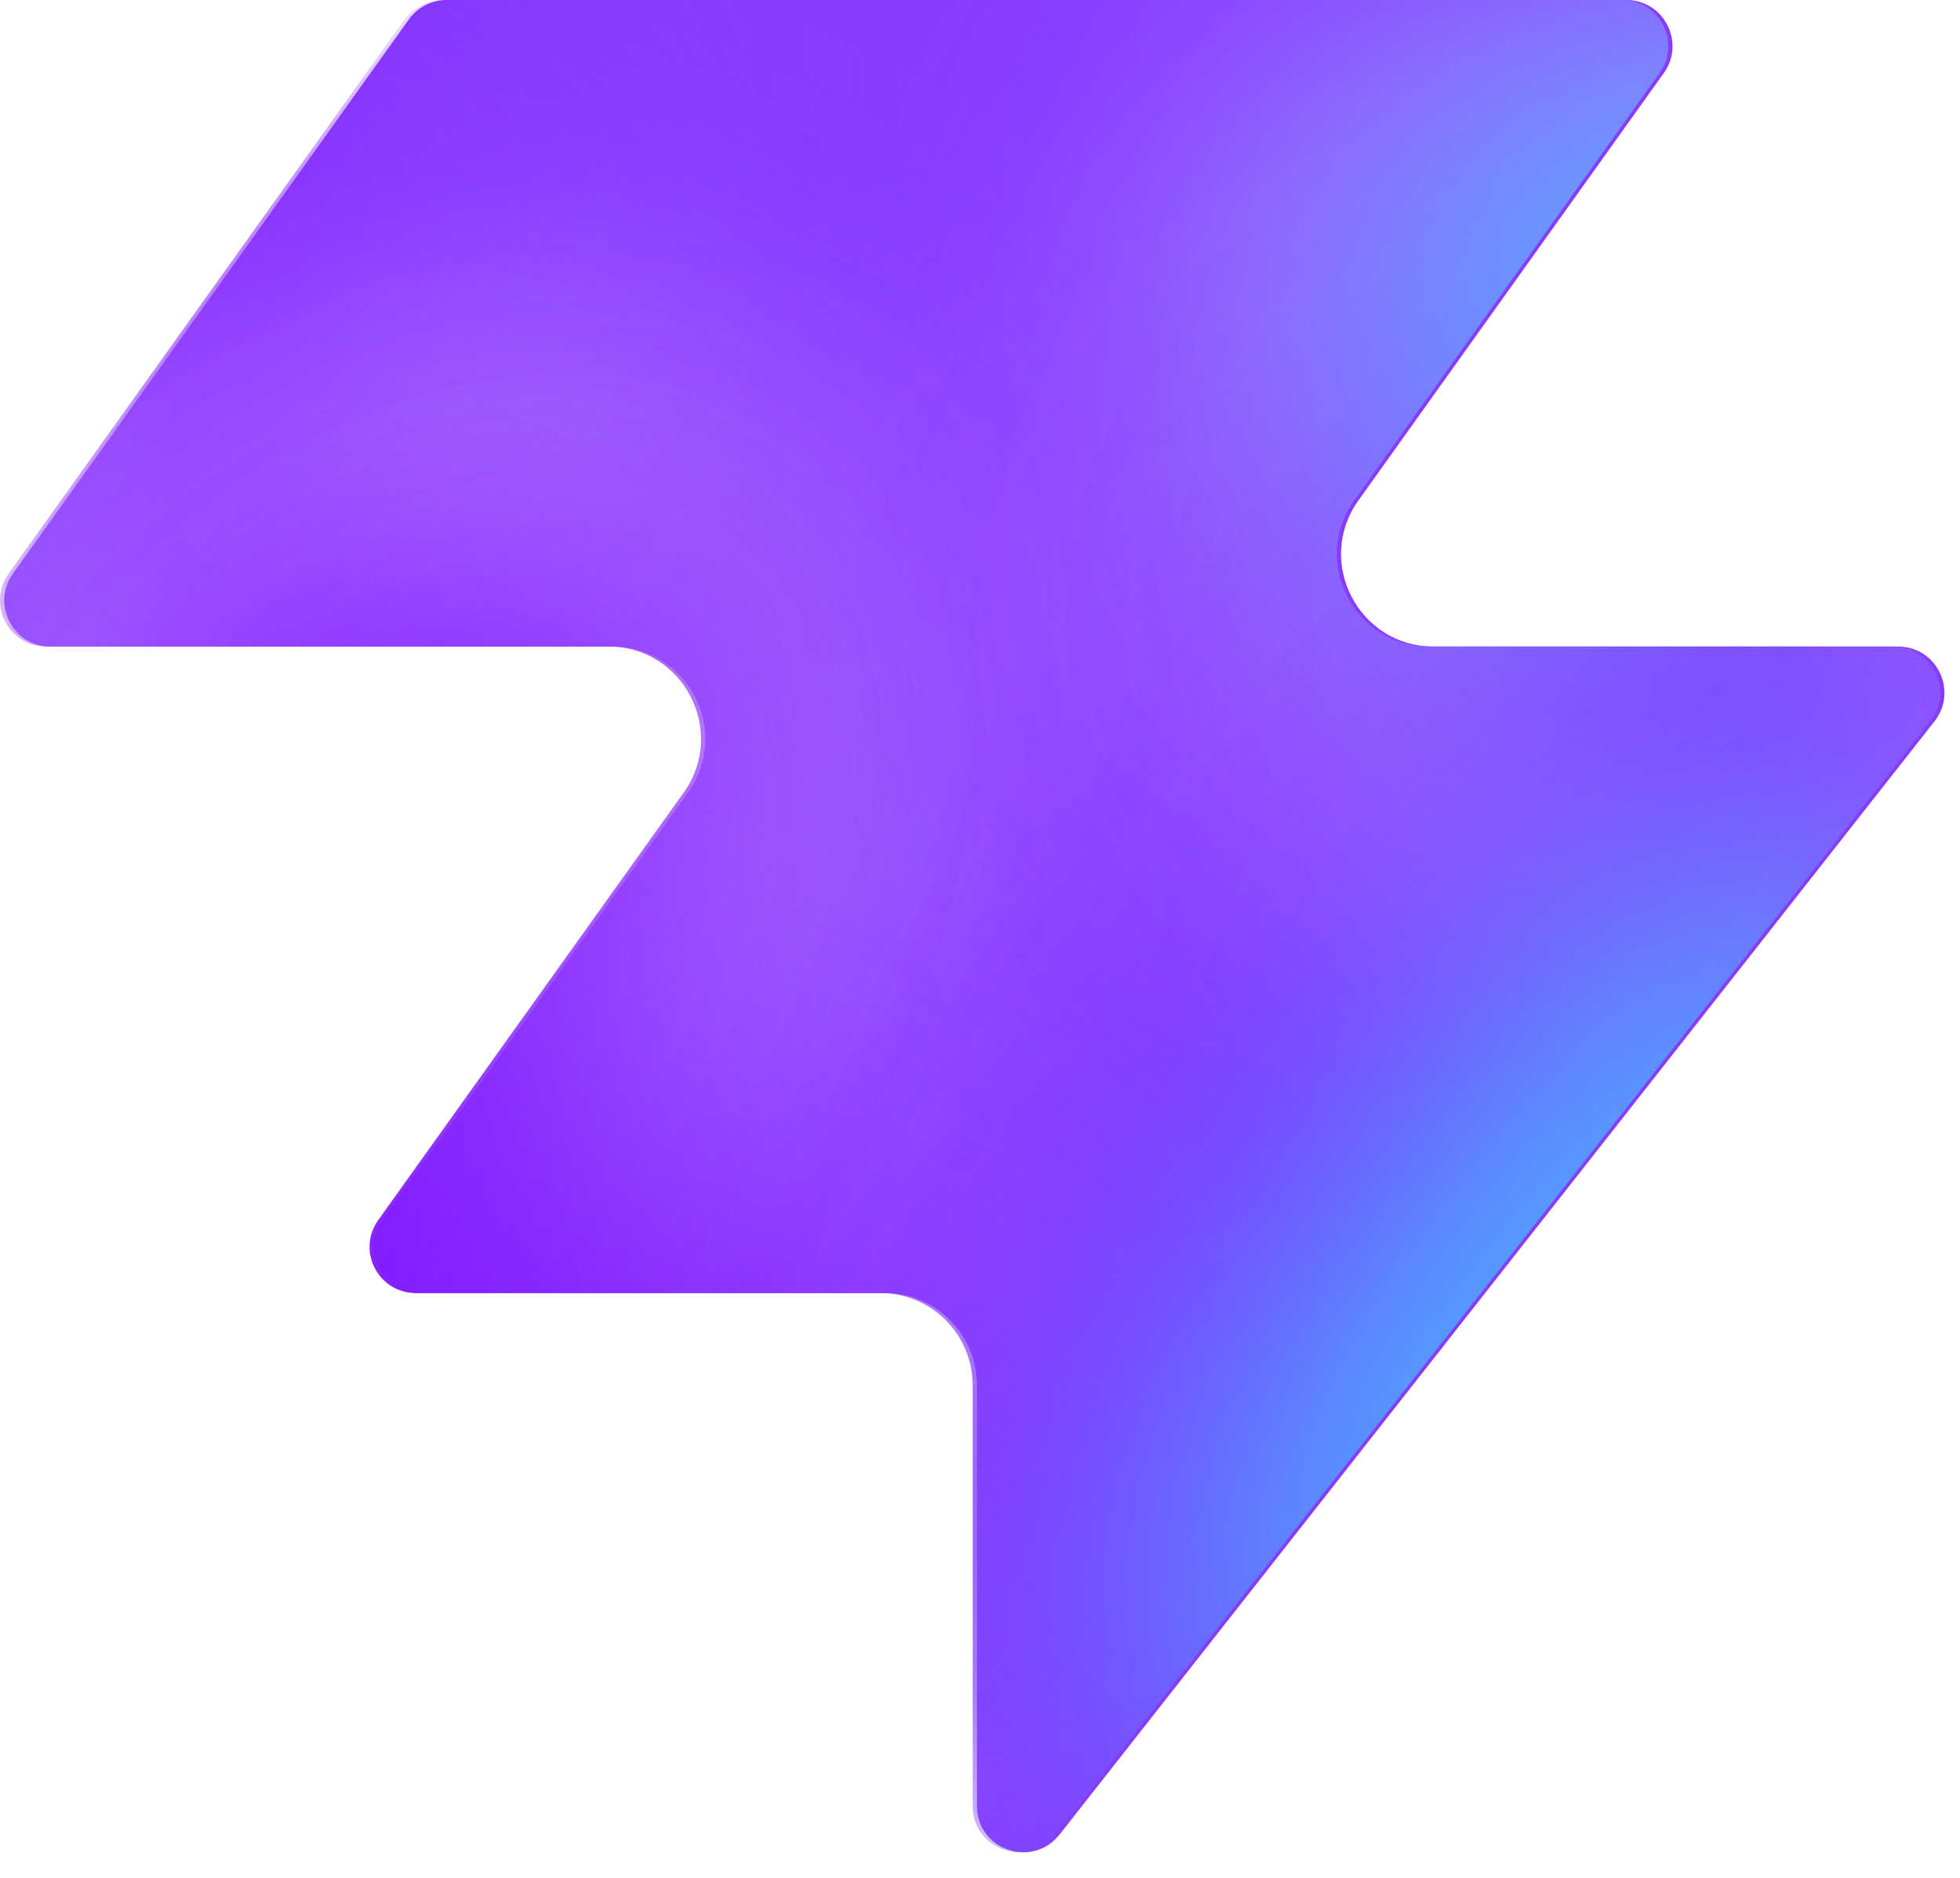
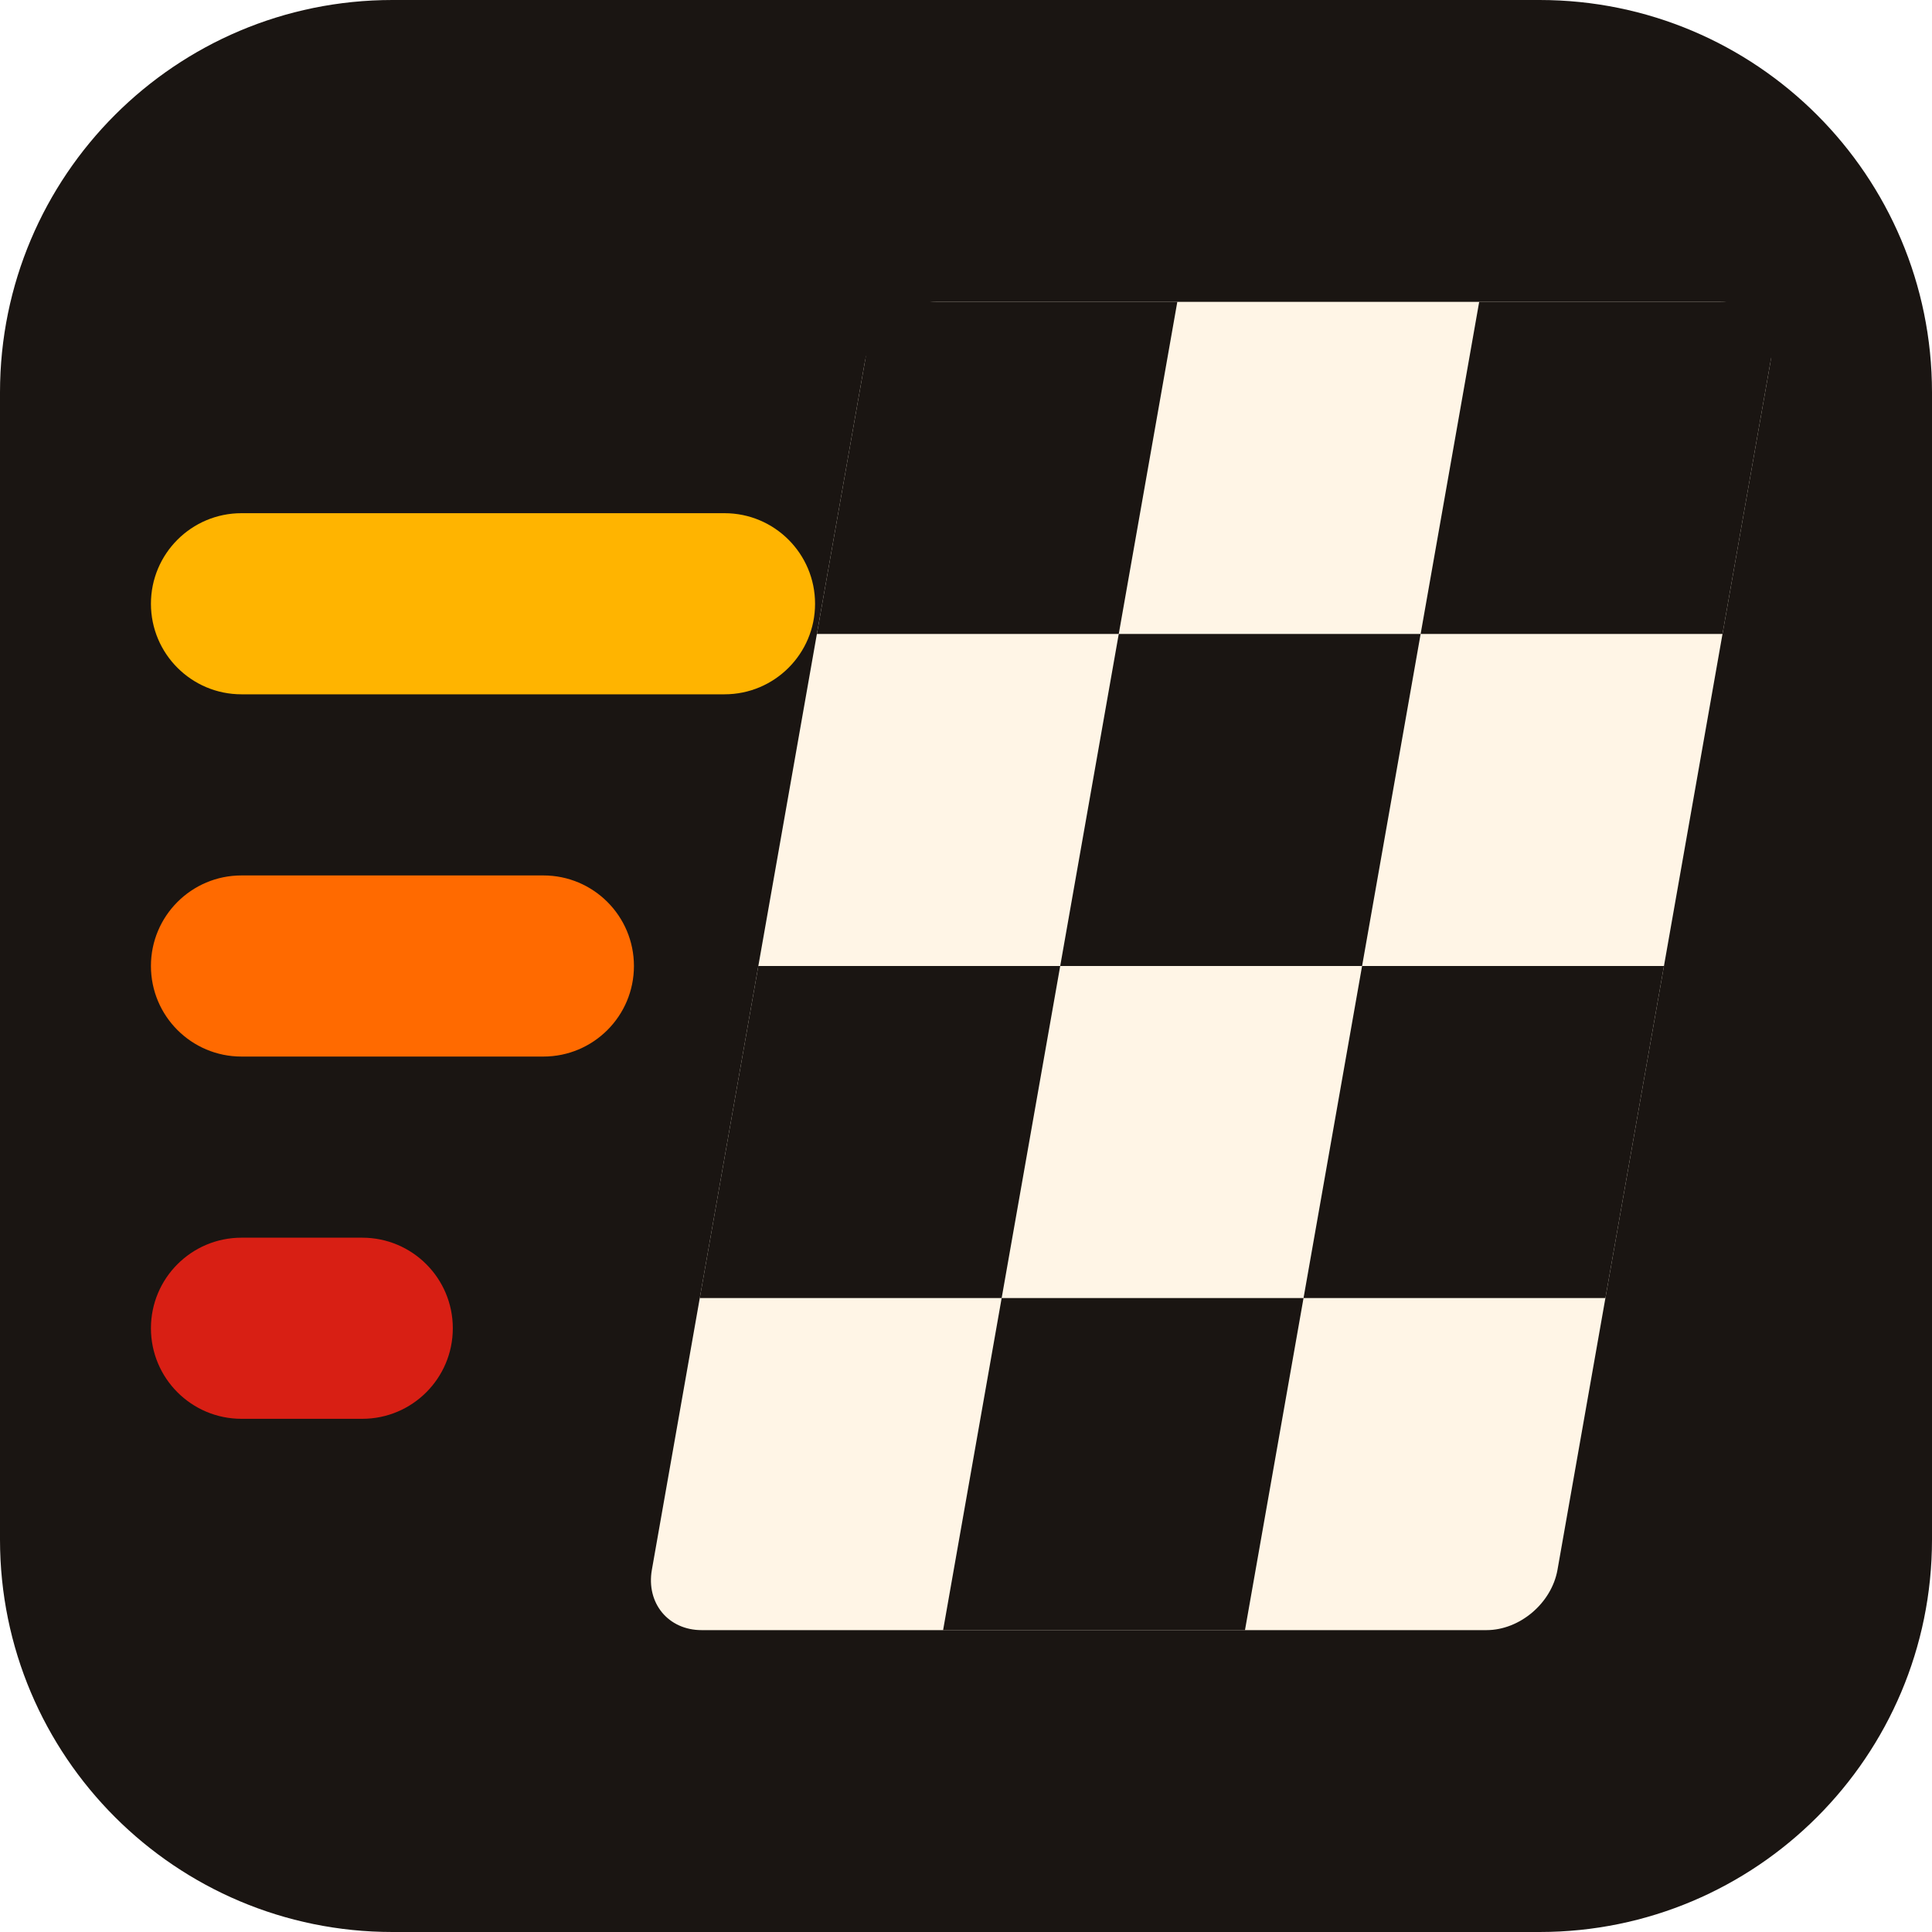
- <svg xmlns="http://www.w3.org/2000/svg" width="48" height="46" fill="none" viewBox="0 0 48 46">
-   <path fill="#863bff" d="M25.946 44.938c-.664.845-2.021.375-2.021-.698V33.937a2.26 2.26 0 0 0-2.262-2.262H10.287c-.92 0-1.456-1.04-.92-1.788l7.48-10.471c1.07-1.497 0-3.578-1.842-3.578H1.237c-.92 0-1.456-1.04-.92-1.788L10.013.474c.214-.297.556-.474.92-.474h28.894c.92 0 1.456 1.04.92 1.788l-7.48 10.471c-1.07 1.498 0 3.579 1.842 3.579h11.377c.943 0 1.473 1.088.89 1.83L25.947 44.94z" style="fill:#863bff;fill:color(display-p3 .525 .23 1);fill-opacity:1" />
-   <mask id="a" width="48" height="46" x="0" y="0" maskUnits="userSpaceOnUse" style="mask-type:alpha">
-     <path fill="#000" d="M25.842 44.938c-.664.844-2.021.375-2.021-.698V33.937a2.26 2.26 0 0 0-2.262-2.262H10.183c-.92 0-1.456-1.04-.92-1.788l7.48-10.471c1.07-1.498 0-3.579-1.842-3.579H1.133c-.92 0-1.456-1.04-.92-1.787L9.91.473c.214-.297.556-.474.92-.474h28.894c.92 0 1.456 1.04.92 1.788l-7.48 10.471c-1.07 1.498 0 3.578 1.842 3.578h11.377c.943 0 1.473 1.088.89 1.832L25.843 44.94z" style="fill:#000;fill-opacity:1" />
-   </mask>
-   <g mask="url(#a)">
-     <g filter="url(#b)">
-       <ellipse cx="5.508" cy="14.704" fill="#ede6ff" rx="5.508" ry="14.704" style="fill:#ede6ff;fill:color(display-p3 .927 .903 1);fill-opacity:1" transform="matrix(.00324 1 1 -.00324 -4.47 31.516)" />
-     </g>
-     <g filter="url(#c)">
-       <ellipse cx="10.399" cy="29.851" fill="#ede6ff" rx="10.399" ry="29.851" style="fill:#ede6ff;fill:color(display-p3 .927 .903 1);fill-opacity:1" transform="matrix(.00324 1 1 -.00324 -39.328 7.883)" />
-     </g>
-     <g filter="url(#d)">
-       <ellipse cx="5.508" cy="30.487" fill="#7e14ff" rx="5.508" ry="30.487" style="fill:#7e14ff;fill:color(display-p3 .492 .077 1);fill-opacity:1" transform="rotate(89.814 -25.913 -14.639)scale(1 -1)" />
-     </g>
-     <g filter="url(#e)">
-       <ellipse cx="5.508" cy="30.599" fill="#7e14ff" rx="5.508" ry="30.599" style="fill:#7e14ff;fill:color(display-p3 .492 .077 1);fill-opacity:1" transform="rotate(89.814 -32.644 -3.334)scale(1 -1)" />
-     </g>
-     <g filter="url(#f)">
-       <ellipse cx="5.508" cy="30.599" fill="#7e14ff" rx="5.508" ry="30.599" style="fill:#7e14ff;fill:color(display-p3 .492 .077 1);fill-opacity:1" transform="matrix(.00324 1 1 -.00324 -34.34 30.47)" />
-     </g>
-     <g filter="url(#g)">
-       <ellipse cx="14.072" cy="22.078" fill="#ede6ff" rx="14.072" ry="22.078" style="fill:#ede6ff;fill:color(display-p3 .927 .903 1);fill-opacity:1" transform="rotate(93.35 24.506 48.493)scale(-1 1)" />
-     </g>
-     <g filter="url(#h)">
-       <ellipse cx="3.47" cy="21.501" fill="#7e14ff" rx="3.47" ry="21.501" style="fill:#7e14ff;fill:color(display-p3 .492 .077 1);fill-opacity:1" transform="rotate(89.009 28.708 47.59)scale(-1 1)" />
-     </g>
-     <g filter="url(#i)">
-       <ellipse cx="3.47" cy="21.501" fill="#7e14ff" rx="3.47" ry="21.501" style="fill:#7e14ff;fill:color(display-p3 .492 .077 1);fill-opacity:1" transform="rotate(89.009 28.708 47.59)scale(-1 1)" />
-     </g>
-     <g filter="url(#j)">
-       <ellipse cx=".387" cy="8.972" fill="#7e14ff" rx="4.407" ry="29.108" style="fill:#7e14ff;fill:color(display-p3 .492 .077 1);fill-opacity:1" transform="rotate(39.51 .387 8.972)" />
-     </g>
-     <g filter="url(#k)">
-       <ellipse cx="47.523" cy="-6.092" fill="#7e14ff" rx="4.407" ry="29.108" style="fill:#7e14ff;fill:color(display-p3 .492 .077 1);fill-opacity:1" transform="rotate(37.892 47.523 -6.092)" />
-     </g>
-     <g filter="url(#l)">
-       <ellipse cx="41.412" cy="6.333" fill="#47bfff" rx="5.971" ry="9.665" style="fill:#47bfff;fill:color(display-p3 .28 .748 1);fill-opacity:1" transform="rotate(37.892 41.412 6.333)" />
-     </g>
-     <g filter="url(#m)">
-       <ellipse cx="-1.879" cy="38.332" fill="#7e14ff" rx="4.407" ry="29.108" style="fill:#7e14ff;fill:color(display-p3 .492 .077 1);fill-opacity:1" transform="rotate(37.892 -1.88 38.332)" />
-     </g>
-     <g filter="url(#n)">
-       <ellipse cx="-1.879" cy="38.332" fill="#7e14ff" rx="4.407" ry="29.108" style="fill:#7e14ff;fill:color(display-p3 .492 .077 1);fill-opacity:1" transform="rotate(37.892 -1.88 38.332)" />
-     </g>
-     <g filter="url(#o)">
-       <ellipse cx="35.651" cy="29.907" fill="#7e14ff" rx="4.407" ry="29.108" style="fill:#7e14ff;fill:color(display-p3 .492 .077 1);fill-opacity:1" transform="rotate(37.892 35.651 29.907)" />
-     </g>
-     <g filter="url(#p)">
-       <ellipse cx="38.418" cy="32.4" fill="#47bfff" rx="5.971" ry="15.297" style="fill:#47bfff;fill:color(display-p3 .28 .748 1);fill-opacity:1" transform="rotate(37.892 38.418 32.4)" />
+ <svg xmlns="http://www.w3.org/2000/svg" viewBox="0 0 64 64" width="64" height="64" role="img" aria-label="Rumble Bunny">
+   <rect width="64" height="64" rx="13" fill="#1a1512" />
+   <rect x="5" y="17" width="22" height="6" rx="3" fill="#ffb400" />
+   <rect x="5" y="29" width="16" height="6" rx="3" fill="#ff6a00" />
+   <rect x="5" y="41" width="10" height="6" rx="3" fill="#d81f14" />
+   <g transform="translate(29 10) skewX(-10)">
+     <rect x="0" y="0" width="30" height="44" rx="2" fill="#fff5e6" />
+     <g fill="#1a1512">
+       <rect x="0" y="0" width="10" height="11" />
+       <rect x="20" y="0" width="10" height="11" />
+       <rect x="10" y="11" width="10" height="11" />
+       <rect x="0" y="22" width="10" height="11" />
+       <rect x="20" y="22" width="10" height="11" />
+       <rect x="10" y="33" width="10" height="11" />
    </g>
  </g>
-   <defs>
-     <filter id="b" width="60.045" height="41.654" x="-19.77" y="16.149" color-interpolation-filters="sRGB" filterUnits="userSpaceOnUse">
-       <feFlood flood-opacity="0" result="BackgroundImageFix" />
-       <feBlend in="SourceGraphic" in2="BackgroundImageFix" result="shape" />
-       <feGaussianBlur result="effect1_foregroundBlur_2002_17158" stdDeviation="7.659" />
-     </filter>
-     <filter id="c" width="90.34" height="51.437" x="-54.613" y="-7.533" color-interpolation-filters="sRGB" filterUnits="userSpaceOnUse">
-       <feFlood flood-opacity="0" result="BackgroundImageFix" />
-       <feBlend in="SourceGraphic" in2="BackgroundImageFix" result="shape" />
-       <feGaussianBlur result="effect1_foregroundBlur_2002_17158" stdDeviation="7.659" />
-     </filter>
-     <filter id="d" width="79.355" height="29.4" x="-49.64" y="2.03" color-interpolation-filters="sRGB" filterUnits="userSpaceOnUse">
-       <feFlood flood-opacity="0" result="BackgroundImageFix" />
-       <feBlend in="SourceGraphic" in2="BackgroundImageFix" result="shape" />
-       <feGaussianBlur result="effect1_foregroundBlur_2002_17158" stdDeviation="4.596" />
-     </filter>
-     <filter id="e" width="79.579" height="29.4" x="-45.045" y="20.029" color-interpolation-filters="sRGB" filterUnits="userSpaceOnUse">
-       <feFlood flood-opacity="0" result="BackgroundImageFix" />
-       <feBlend in="SourceGraphic" in2="BackgroundImageFix" result="shape" />
-       <feGaussianBlur result="effect1_foregroundBlur_2002_17158" stdDeviation="4.596" />
-     </filter>
-     <filter id="f" width="79.579" height="29.4" x="-43.513" y="21.178" color-interpolation-filters="sRGB" filterUnits="userSpaceOnUse">
-       <feFlood flood-opacity="0" result="BackgroundImageFix" />
-       <feBlend in="SourceGraphic" in2="BackgroundImageFix" result="shape" />
-       <feGaussianBlur result="effect1_foregroundBlur_2002_17158" stdDeviation="4.596" />
-     </filter>
-     <filter id="g" width="74.749" height="58.852" x="15.756" y="-17.901" color-interpolation-filters="sRGB" filterUnits="userSpaceOnUse">
-       <feFlood flood-opacity="0" result="BackgroundImageFix" />
-       <feBlend in="SourceGraphic" in2="BackgroundImageFix" result="shape" />
-       <feGaussianBlur result="effect1_foregroundBlur_2002_17158" stdDeviation="7.659" />
-     </filter>
-     <filter id="h" width="61.377" height="25.362" x="23.548" y="2.284" color-interpolation-filters="sRGB" filterUnits="userSpaceOnUse">
-       <feFlood flood-opacity="0" result="BackgroundImageFix" />
-       <feBlend in="SourceGraphic" in2="BackgroundImageFix" result="shape" />
-       <feGaussianBlur result="effect1_foregroundBlur_2002_17158" stdDeviation="4.596" />
-     </filter>
-     <filter id="i" width="61.377" height="25.362" x="23.548" y="2.284" color-interpolation-filters="sRGB" filterUnits="userSpaceOnUse">
-       <feFlood flood-opacity="0" result="BackgroundImageFix" />
-       <feBlend in="SourceGraphic" in2="BackgroundImageFix" result="shape" />
-       <feGaussianBlur result="effect1_foregroundBlur_2002_17158" stdDeviation="4.596" />
-     </filter>
-     <filter id="j" width="56.045" height="63.649" x="-27.636" y="-22.853" color-interpolation-filters="sRGB" filterUnits="userSpaceOnUse">
-       <feFlood flood-opacity="0" result="BackgroundImageFix" />
-       <feBlend in="SourceGraphic" in2="BackgroundImageFix" result="shape" />
-       <feGaussianBlur result="effect1_foregroundBlur_2002_17158" stdDeviation="4.596" />
-     </filter>
-     <filter id="k" width="54.814" height="64.646" x="20.116" y="-38.415" color-interpolation-filters="sRGB" filterUnits="userSpaceOnUse">
-       <feFlood flood-opacity="0" result="BackgroundImageFix" />
-       <feBlend in="SourceGraphic" in2="BackgroundImageFix" result="shape" />
-       <feGaussianBlur result="effect1_foregroundBlur_2002_17158" stdDeviation="4.596" />
-     </filter>
-     <filter id="l" width="33.541" height="35.313" x="24.641" y="-11.323" color-interpolation-filters="sRGB" filterUnits="userSpaceOnUse">
-       <feFlood flood-opacity="0" result="BackgroundImageFix" />
-       <feBlend in="SourceGraphic" in2="BackgroundImageFix" result="shape" />
-       <feGaussianBlur result="effect1_foregroundBlur_2002_17158" stdDeviation="4.596" />
-     </filter>
-     <filter id="m" width="54.814" height="64.646" x="-29.286" y="6.009" color-interpolation-filters="sRGB" filterUnits="userSpaceOnUse">
-       <feFlood flood-opacity="0" result="BackgroundImageFix" />
-       <feBlend in="SourceGraphic" in2="BackgroundImageFix" result="shape" />
-       <feGaussianBlur result="effect1_foregroundBlur_2002_17158" stdDeviation="4.596" />
-     </filter>
-     <filter id="n" width="54.814" height="64.646" x="-29.286" y="6.009" color-interpolation-filters="sRGB" filterUnits="userSpaceOnUse">
-       <feFlood flood-opacity="0" result="BackgroundImageFix" />
-       <feBlend in="SourceGraphic" in2="BackgroundImageFix" result="shape" />
-       <feGaussianBlur result="effect1_foregroundBlur_2002_17158" stdDeviation="4.596" />
-     </filter>
-     <filter id="o" width="54.814" height="64.646" x="8.244" y="-2.416" color-interpolation-filters="sRGB" filterUnits="userSpaceOnUse">
-       <feFlood flood-opacity="0" result="BackgroundImageFix" />
-       <feBlend in="SourceGraphic" in2="BackgroundImageFix" result="shape" />
-       <feGaussianBlur result="effect1_foregroundBlur_2002_17158" stdDeviation="4.596" />
-     </filter>
-     <filter id="p" width="39.409" height="43.623" x="18.713" y="10.588" color-interpolation-filters="sRGB" filterUnits="userSpaceOnUse">
-       <feFlood flood-opacity="0" result="BackgroundImageFix" />
-       <feBlend in="SourceGraphic" in2="BackgroundImageFix" result="shape" />
-       <feGaussianBlur result="effect1_foregroundBlur_2002_17158" stdDeviation="4.596" />
-     </filter>
-   </defs>
</svg>
